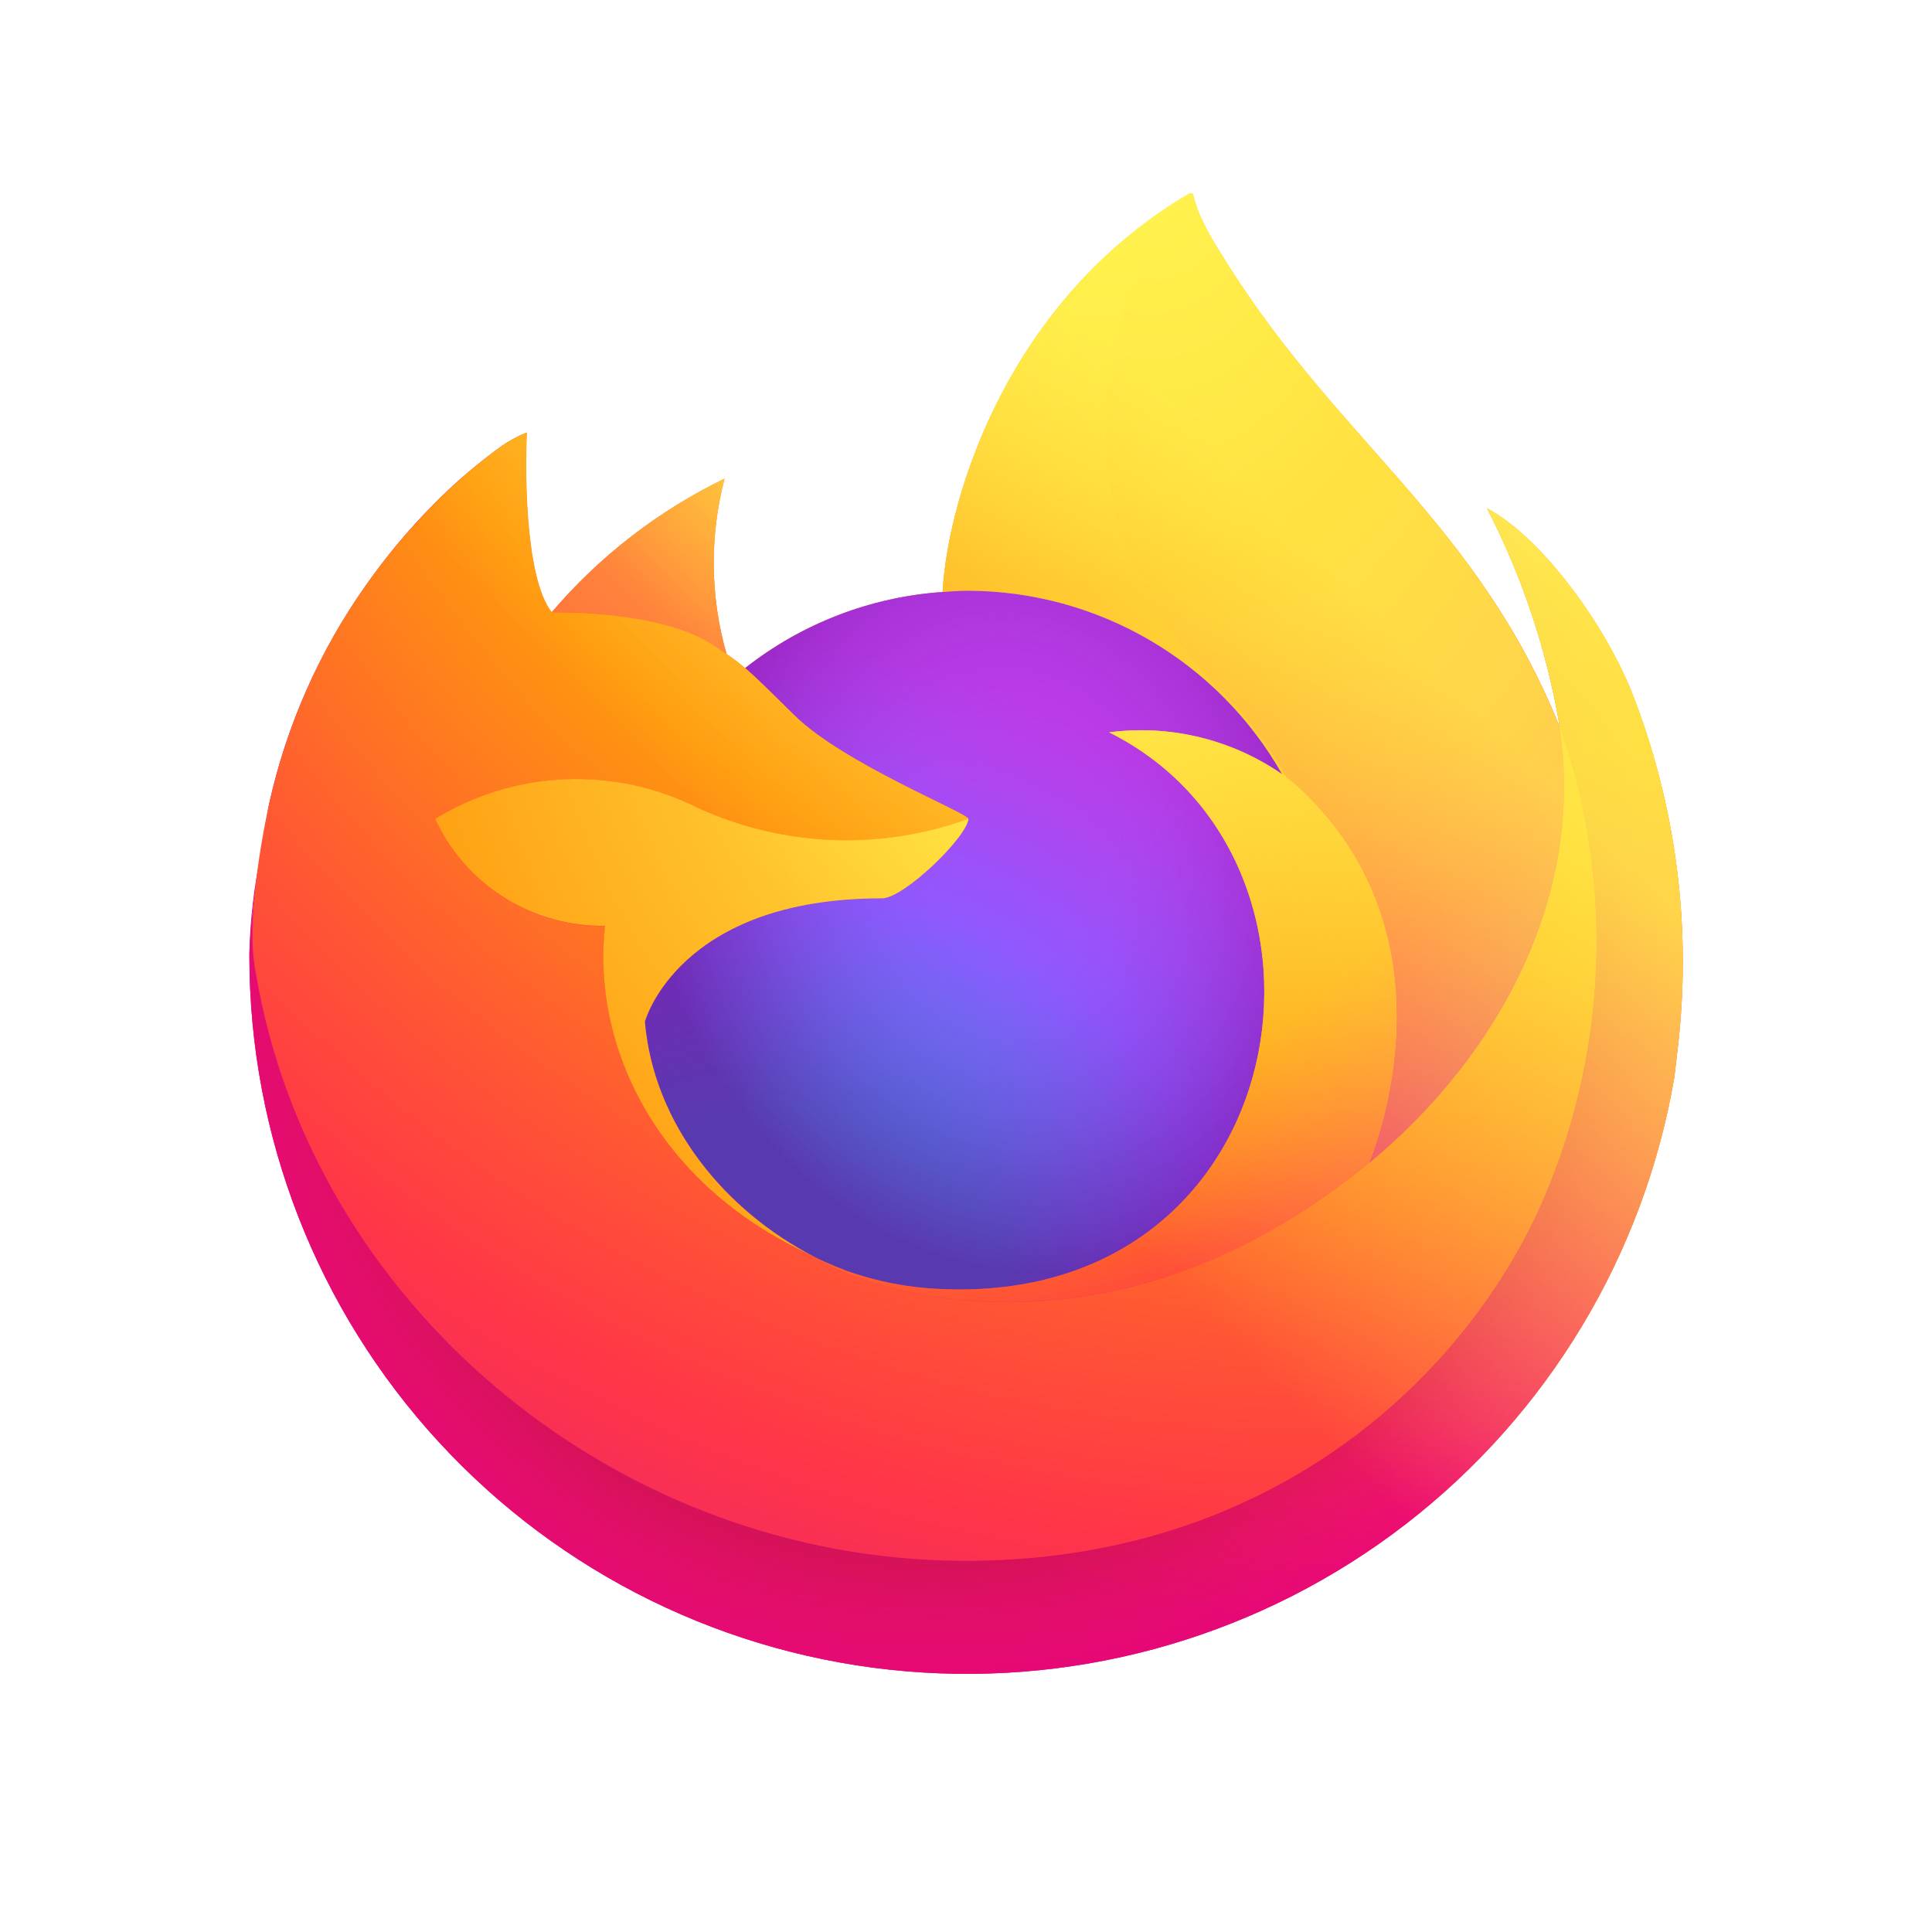
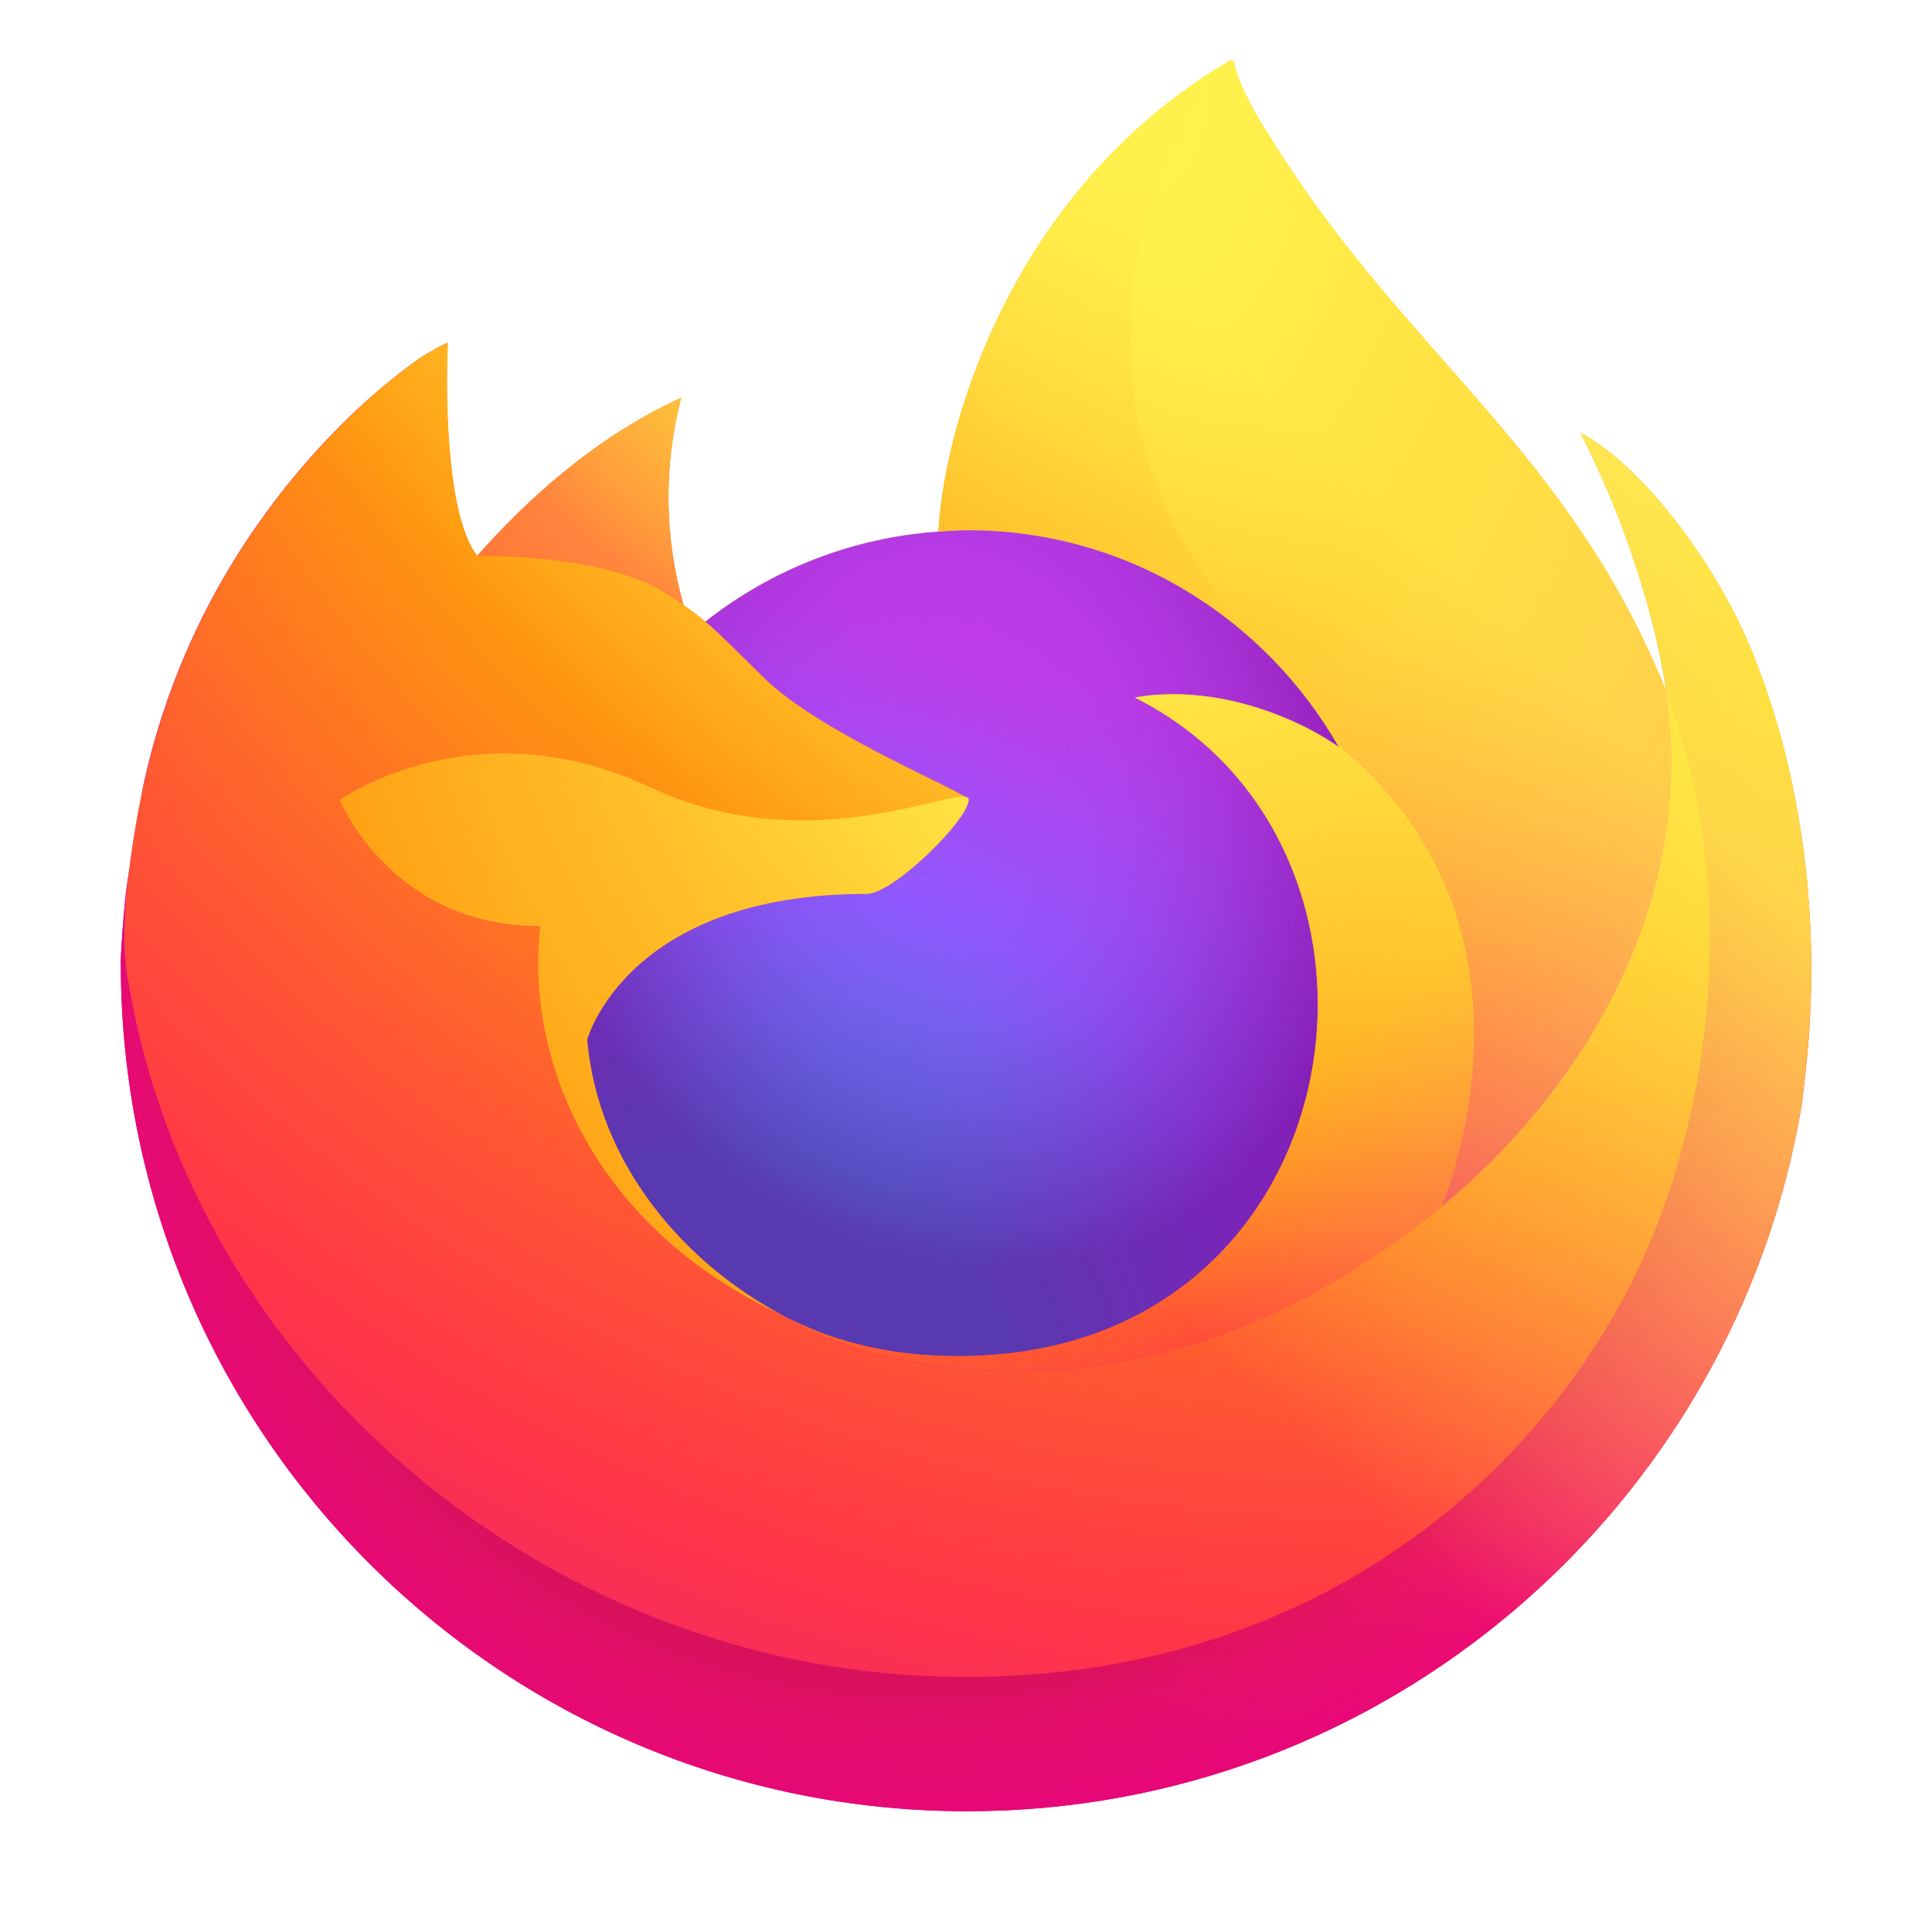
- <svg xmlns="http://www.w3.org/2000/svg" class="w-16 h-16 lg:w-20 lg:h-20 rounded-2xl lg:rounded-3xl shadow-nav bg-wash" viewBox="0 0 120 120" fill="none">
-   <path d="m101.3 42.856c-1.937-4.66-5.865-9.691-8.942-11.282 2.194 4.249 3.717 8.813 4.514 13.529l0.008 0.075c-5.039-12.564-13.585-17.63-20.564-28.66-0.36-0.562-0.711-1.131-1.05-1.707-0.175-0.3-0.339-0.607-0.491-0.92-0.289-0.561-0.513-1.153-0.665-1.765 2e-4 -0.028-0.01-0.056-0.029-0.077s-0.044-0.035-0.072-0.038c-0.028-0.007-0.057-0.007-0.084 0-0.006 0-0.015 0.01-0.022 0.013s-0.022 0.013-0.032 0.017l0.017-0.03c-11.195 6.555-14.994 18.69-15.343 24.76-4.471 0.307-8.745 1.955-12.266 4.728-0.367-0.311-0.751-0.602-1.15-0.872-1.016-3.555-1.059-7.317-0.125-10.894-4.111 1.992-7.764 4.815-10.728 8.291h-0.021c-1.766-2.239-1.642-9.622-1.541-11.164-0.522 0.21-1.021 0.475-1.488 0.79-1.559 1.113-3.017 2.362-4.356 3.732-1.526 1.547-2.92 3.219-4.166 4.999v0.007-0.008c-2.866 4.062-4.898 8.652-5.98 13.504l-0.06 0.294c-0.164 0.925-0.31 1.853-0.438 2.783 0 0.033-0.007 0.064-0.01 0.098-0.39 2.028-0.632 4.082-0.723 6.144v0.23c0.01 11.16 4.206 21.91 11.758 30.126 7.553 8.216 17.912 13.3 29.032 14.247s22.19-2.312 31.023-9.132c8.833-6.82 14.786-16.706 16.683-27.704 0.075-0.575 0.136-1.144 0.203-1.725 0.918-7.588-0.076-15.284-2.891-22.389zm-51.371 34.889c0.208 0.1 0.404 0.208 0.618 0.304l0.031 0.02c-0.216-0.103-0.432-0.211-0.649-0.323zm46.954-32.556v-0.043l0.008 0.047-0.008-0.005z" fill="url(#l)" />
-   <path d="m101.3 42.856c-1.937-4.66-5.865-9.691-8.942-11.282 2.194 4.249 3.717 8.813 4.514 13.529v0.043l0.008 0.047c3.435 9.831 2.938 20.609-1.387 30.082-5.108 10.961-17.473 22.195-36.828 21.649-20.913-0.592-39.33-16.11-42.773-36.436-0.627-3.205 0-4.83 0.315-7.435-0.43 2.023-0.67 4.082-0.717 6.15v0.23c0.01 11.16 4.206 21.91 11.758 30.126 7.553 8.216 17.912 13.3 29.032 14.247s22.19-2.312 31.023-9.132c8.833-6.82 14.786-16.706 16.683-27.704 0.075-0.575 0.136-1.144 0.203-1.725 0.918-7.588-0.076-15.284-2.891-22.389z" fill="url(#i)" />
-   <path d="m101.3 42.856c-1.937-4.66-5.865-9.691-8.942-11.282 2.194 4.249 3.717 8.813 4.514 13.529v0.043l0.008 0.047c3.435 9.831 2.938 20.609-1.387 30.082-5.108 10.961-17.473 22.195-36.828 21.649-20.913-0.592-39.33-16.11-42.773-36.436-0.627-3.205 0-4.83 0.315-7.435-0.43 2.023-0.67 4.082-0.717 6.15v0.23c0.01 11.16 4.206 21.91 11.758 30.126 7.553 8.216 17.912 13.3 29.032 14.247s22.19-2.312 31.023-9.132c8.833-6.82 14.786-16.706 16.683-27.704 0.075-0.575 0.136-1.144 0.203-1.725 0.918-7.588-0.076-15.284-2.891-22.389z" fill="url(#h)" />
-   <path d="m79.644 48.095c0.097 0.068 0.186 0.136 0.277 0.203-1.12-1.985-2.513-3.803-4.14-5.399-13.853-13.855-3.631-30.042-1.907-30.864l0.017-0.025c-11.195 6.555-14.994 18.69-15.343 24.76 0.52-0.036 1.035-0.079 1.566-0.079 3.972 0.007 7.872 1.066 11.302 3.07 3.43 2.003 6.269 4.879 8.227 8.335z" fill="url(#g)" />
-   <path d="m60.144 50.862c-0.074 1.109-3.99 4.932-5.36 4.932-12.674 0-14.732 7.667-14.732 7.667 0.561 6.456 5.06 11.774 10.498 14.587 0.248 0.129 0.5 0.245 0.752 0.359 0.436 0.193 0.872 0.372 1.309 0.536 1.866 0.66 3.821 1.038 5.799 1.119 22.215 1.042 26.518-26.565 10.487-34.576 3.782-0.492 7.612 0.438 10.747 2.609-1.958-3.456-4.797-6.332-8.227-8.335-3.43-2.003-7.33-3.062-11.302-3.07-0.529 0-1.046 0.044-1.566 0.079-4.471 0.307-8.745 1.955-12.266 4.728 0.68 0.575 1.447 1.343 3.062 2.936 3.025 2.98 10.781 6.066 10.798 6.428z" fill="url(#f)" />
-   <path d="m60.144 50.862c-0.074 1.109-3.99 4.932-5.36 4.932-12.674 0-14.732 7.667-14.732 7.667 0.561 6.456 5.06 11.774 10.498 14.587 0.248 0.129 0.5 0.245 0.752 0.359 0.436 0.193 0.872 0.372 1.309 0.536 1.866 0.66 3.821 1.038 5.799 1.119 22.215 1.042 26.518-26.565 10.487-34.576 3.782-0.492 7.612 0.438 10.747 2.609-1.958-3.456-4.797-6.332-8.227-8.335-3.43-2.003-7.33-3.062-11.302-3.07-0.529 0-1.046 0.044-1.566 0.079-4.471 0.307-8.745 1.955-12.266 4.728 0.68 0.575 1.447 1.343 3.062 2.936 3.025 2.98 10.781 6.066 10.798 6.428z" fill="url(#e)" />
-   <path d="m44.205 40.015c0.361 0.23 0.659 0.43 0.92 0.611-1.016-3.555-1.059-7.317-0.125-10.894-4.111 1.992-7.764 4.815-10.728 8.291 0.217-0.006 6.683-0.122 9.934 1.992z" fill="url(#d)" />
-   <path d="m15.902 60.487c3.44 20.325 21.86 35.843 42.773 36.436 19.354 0.547 31.719-10.688 36.828-21.649 4.325-9.473 4.822-20.251 1.387-30.082v-0.043c0-0.033-0.007-0.053 0-0.043l0.008 0.075c1.581 10.324-3.67 20.325-11.878 27.088l-0.025 0.058c-15.994 13.026-31.301 7.859-34.399 5.75-0.216-0.103-0.432-0.211-0.649-0.323-9.325-4.457-13.178-12.954-12.352-20.24-2.214 0.033-4.389-0.577-6.263-1.756-1.874-1.179-3.366-2.876-4.295-4.885 2.448-1.5 5.239-2.348 8.107-2.463 2.869-0.115 5.719 0.506 8.279 1.805 5.278 2.396 11.285 2.632 16.735 0.658-0.017-0.362-7.774-3.45-10.798-6.428-1.616-1.593-2.383-2.36-3.062-2.936-0.367-0.311-0.751-0.602-1.15-0.872-0.265-0.181-0.562-0.376-0.92-0.611-3.251-2.114-9.716-1.998-9.93-1.992h-0.021c-1.766-2.239-1.642-9.622-1.541-11.164-0.523 0.21-1.021 0.475-1.488 0.79-1.559 1.113-3.017 2.362-4.356 3.732-1.531 1.543-2.931 3.211-4.184 4.988v0.007-0.008c-2.866 4.062-4.898 8.652-5.98 13.504-0.022 0.091-1.605 7.014-0.825 10.604z" fill="url(#c)" />
-   <path d="m75.784 42.9c1.627 1.598 3.021 3.418 4.14 5.405 0.245 0.185 0.474 0.369 0.668 0.547 10.105 9.315 4.811 22.482 4.416 23.42 8.209-6.763 13.455-16.765 11.878-27.088-5.042-12.57-13.587-17.635-20.567-28.666-0.36-0.562-0.711-1.131-1.05-1.707-0.175-0.3-0.339-0.607-0.491-0.92-0.289-0.561-0.513-1.153-0.665-1.765 2e-4 -0.028-0.01-0.056-0.029-0.077s-0.044-0.035-0.072-0.038c-0.028-0.007-0.057-0.007-0.084 0-0.006 0-0.015 0.01-0.022 0.013s-0.022 0.013-0.032 0.017c-1.724 0.818-11.946 17.004 1.909 30.859z" fill="url(#b)" />
-   <path d="m80.585 48.846c-0.214-0.193-0.437-0.375-0.668-0.547-0.091-0.068-0.18-0.136-0.277-0.204-3.135-2.171-6.965-3.101-10.747-2.609 16.031 8.015 11.73 35.618-10.487 34.576-1.978-0.081-3.933-0.458-5.799-1.119-0.436-0.163-0.873-0.342-1.309-0.536-0.252-0.115-0.504-0.23-0.752-0.359l0.031 0.02c3.098 2.115 18.4 7.282 34.399-5.75l0.025-0.058c0.399-0.931 5.694-14.102-4.416-23.414z" fill="url(#a)" />
-   <path d="m40.052 63.462s2.057-7.667 14.732-7.667c1.37 0 5.29-3.824 5.36-4.932-5.45 1.974-11.456 1.738-16.735-0.658-2.56-1.299-5.41-1.92-8.279-1.805-2.868 0.115-5.66 0.963-8.107 2.463 0.929 2.01 2.421 3.706 4.295 4.885 1.874 1.179 4.05 1.789 6.263 1.756-0.826 7.287 3.027 15.784 12.352 20.24 0.208 0.1 0.404 0.208 0.618 0.304-5.443-2.812-9.937-8.129-10.498-14.586z" fill="url(#k)" />
-   <path d="m101.3 42.856c-1.937-4.66-5.865-9.691-8.942-11.282 2.194 4.249 3.717 8.813 4.514 13.529l0.008 0.075c-5.039-12.564-13.585-17.63-20.564-28.66-0.36-0.562-0.711-1.131-1.05-1.707-0.175-0.3-0.339-0.607-0.491-0.92-0.289-0.561-0.513-1.153-0.665-1.765 2e-4 -0.028-0.01-0.056-0.029-0.077s-0.044-0.035-0.072-0.038c-0.028-0.007-0.057-0.007-0.084 0-0.006 0-0.015 0.01-0.022 0.013s-0.022 0.013-0.032 0.017l0.017-0.03c-11.195 6.555-14.994 18.69-15.343 24.76 0.52-0.036 1.035-0.079 1.566-0.079 3.972 0.007 7.872 1.066 11.302 3.07 3.43 2.003 6.269 4.879 8.227 8.335-3.135-2.171-6.965-3.101-10.747-2.609 16.031 8.015 11.73 35.618-10.487 34.576-1.978-0.081-3.933-0.458-5.799-1.119-0.436-0.163-0.873-0.342-1.309-0.536-0.252-0.115-0.504-0.23-0.752-0.359l0.031 0.02c-0.216-0.103-0.432-0.211-0.649-0.323 0.208 0.1 0.404 0.208 0.618 0.304-5.443-2.813-9.937-8.13-10.498-14.587 0 0 2.057-7.667 14.732-7.667 1.37 0 5.29-3.824 5.36-4.932-0.017-0.362-7.774-3.45-10.798-6.428-1.616-1.593-2.383-2.36-3.062-2.936-0.367-0.311-0.751-0.602-1.15-0.872-1.016-3.555-1.059-7.317-0.125-10.894-4.111 1.992-7.764 4.815-10.728 8.291h-0.021c-1.766-2.239-1.642-9.622-1.541-11.164-0.522 0.21-1.021 0.475-1.488 0.79-1.559 1.113-3.017 2.362-4.356 3.732-1.526 1.547-2.92 3.219-4.166 4.999v0.007-0.008c-2.866 4.062-4.898 8.652-5.98 13.504l-0.06 0.294c-0.084 0.392-0.46 2.384-0.514 2.812v0c-0.344 2.056-0.564 4.131-0.658 6.213v0.23c0.01 11.16 4.206 21.91 11.758 30.126 7.553 8.216 17.912 13.3 29.032 14.247s22.19-2.312 31.023-9.132c8.833-6.82 14.786-16.706 16.683-27.704 0.075-0.575 0.136-1.144 0.203-1.725 0.918-7.588-0.076-15.284-2.891-22.389z" fill="url(#j)" />
+ <svg xmlns="http://www.w3.org/2000/svg" width="32" height="32" viewBox="0 0 32 32" fill="none">
+   <path d="M28.991 10.726C28.382 9.257 27.147 7.671 26.178 7.17C26.967 8.72 27.423 10.275 27.598 11.434C27.598 11.434 27.598 11.443 27.601 11.458C26.016 7.498 23.328 5.901 21.133 2.424C21.021 2.249 20.91 2.073 20.802 1.886C20.741 1.78 20.691 1.684 20.648 1.593C20.557 1.418 20.487 1.232 20.439 1.04C20.439 1.031 20.436 1.022 20.43 1.015C20.424 1.008 20.416 1.003 20.407 1.002C20.398 0.999 20.389 0.999 20.381 1.002C20.378 1.003 20.376 1.004 20.374 1.006C20.371 1.006 20.367 1.01 20.364 1.011L20.37 1.004C16.848 3.071 15.654 6.894 15.544 8.808C14.137 8.904 12.791 9.424 11.683 10.298C11.567 10.2 11.446 10.108 11.32 10.023C11.001 8.903 10.987 7.717 11.281 6.589C9.841 7.247 8.721 8.285 7.907 9.203H7.9C7.344 8.497 7.383 6.17 7.415 5.684C7.408 5.654 7.001 5.897 6.948 5.933C6.458 6.284 5.999 6.678 5.578 7.11C5.099 7.597 4.661 8.123 4.269 8.683C3.368 9.963 2.728 11.41 2.388 12.94C2.381 12.97 2.376 13.002 2.369 13.033C2.343 13.156 2.248 13.775 2.231 13.91V13.941C2.107 14.58 2.03 15.228 2 15.879V15.951C2 23.71 8.276 30 16.018 30C22.952 30 28.709 24.955 29.836 18.328C29.86 18.148 29.879 17.967 29.9 17.786C30.179 15.376 29.869 12.844 28.991 10.726ZM12.833 21.724C12.898 21.755 12.96 21.789 13.027 21.82L13.036 21.826C12.969 21.793 12.901 21.759 12.833 21.724H12.833ZM27.602 11.464V11.451V11.466V11.464Z" fill="url(#paint0_linear_1334_628)" />
+   <path d="M28.991 10.726C28.382 9.257 27.148 7.671 26.179 7.17C26.967 8.72 27.423 10.275 27.598 11.434V11.463C28.921 15.057 28.2 18.712 27.162 20.945C25.555 24.4 21.666 27.942 15.578 27.769C9.006 27.582 3.212 22.689 2.13 16.284C1.933 15.274 2.13 14.761 2.229 13.941C2.108 14.572 2.062 14.755 2.002 15.879V15.951C2.002 23.71 8.278 30 16.02 30C22.954 30 28.711 24.955 29.838 18.328C29.862 18.148 29.881 17.967 29.902 17.786C30.179 15.376 29.869 12.844 28.991 10.726Z" fill="url(#paint1_radial_1334_628)" />
+   <path d="M28.991 10.726C28.382 9.257 27.148 7.671 26.179 7.17C26.967 8.72 27.423 10.275 27.598 11.434V11.463C28.921 15.057 28.2 18.712 27.162 20.945C25.555 24.4 21.666 27.942 15.578 27.769C9.006 27.582 3.212 22.689 2.13 16.284C1.933 15.274 2.13 14.761 2.229 13.941C2.108 14.572 2.062 14.755 2.002 15.879V15.951C2.002 23.71 8.278 30 16.02 30C22.954 30 28.711 24.955 29.838 18.328C29.862 18.148 29.881 17.967 29.902 17.786C30.179 15.376 29.869 12.844 28.991 10.726Z" fill="url(#paint2_radial_1334_628)" />
+   <path d="M22.178 12.377C22.209 12.399 22.236 12.421 22.266 12.442C21.914 11.816 21.475 11.243 20.964 10.74C16.606 6.373 19.822 1.271 20.363 1.011L20.369 1.004C16.848 3.071 15.653 6.894 15.543 8.808C15.707 8.797 15.87 8.783 16.036 8.783C18.664 8.783 20.953 10.231 22.178 12.377Z" fill="url(#paint3_radial_1334_628)" />
+   <path d="M16.045 13.25C16.022 13.6 14.79 14.805 14.359 14.805C10.373 14.805 9.726 17.221 9.726 17.221C9.901 19.257 11.316 20.933 13.028 21.82C13.106 21.86 13.185 21.896 13.261 21.933C13.398 21.991 13.536 22.049 13.673 22.102C14.26 22.309 14.875 22.427 15.497 22.452C22.484 22.781 23.838 14.08 18.796 11.553C20.086 11.328 21.427 11.849 22.175 12.376C20.95 10.23 18.661 8.781 16.033 8.781C15.867 8.781 15.704 8.795 15.541 8.806C14.134 8.904 12.79 9.424 11.683 10.298C11.897 10.48 12.139 10.722 12.647 11.223C13.6 12.166 16.039 13.136 16.045 13.25Z" fill="url(#paint4_radial_1334_628)" />
+   <path d="M16.045 13.25C16.022 13.6 14.79 14.805 14.359 14.805C10.373 14.805 9.726 17.221 9.726 17.221C9.901 19.257 11.316 20.933 13.028 21.82C13.106 21.86 13.185 21.896 13.261 21.933C13.398 21.991 13.536 22.049 13.673 22.102C14.26 22.309 14.875 22.427 15.497 22.452C22.484 22.781 23.838 14.08 18.796 11.553C20.086 11.328 21.427 11.849 22.175 12.376C20.95 10.23 18.661 8.781 16.033 8.781C15.867 8.781 15.704 8.795 15.541 8.806C14.134 8.904 12.79 9.424 11.683 10.298C11.897 10.48 12.139 10.722 12.647 11.223C13.6 12.166 16.039 13.136 16.045 13.25Z" fill="url(#paint5_radial_1334_628)" />
+   <path d="M11.032 9.831C11.145 9.905 11.239 9.967 11.323 10.023C11.004 8.903 10.99 7.717 11.284 6.589C9.844 7.247 8.724 8.285 7.91 9.203C7.976 9.201 10.009 9.164 11.032 9.831Z" fill="url(#paint6_radial_1334_628)" />
+   <path d="M2.13 16.284C3.212 22.689 9.006 27.582 15.583 27.769C21.671 27.942 25.557 24.4 27.166 20.945C28.204 18.712 28.925 15.057 27.602 11.463V11.436C27.602 11.44 27.602 11.444 27.605 11.46C28.102 14.714 26.451 17.867 23.869 19.999C23.867 20.005 23.864 20.011 23.862 20.017C18.831 24.122 14.017 22.494 13.042 21.829C12.974 21.796 12.906 21.762 12.838 21.727C9.905 20.324 8.693 17.644 8.953 15.347C6.477 15.347 5.632 13.253 5.632 13.253C5.632 13.253 7.856 11.664 10.786 13.046C13.5 14.326 16.049 13.254 16.049 13.253C16.044 13.139 13.605 12.166 12.653 11.227C12.145 10.725 11.904 10.483 11.69 10.302C11.574 10.203 11.453 10.112 11.327 10.027C11.243 9.968 11.152 9.91 11.035 9.834C10.013 9.168 7.979 9.205 7.912 9.207H7.906C7.35 8.501 7.389 6.174 7.42 5.688C7.414 5.657 7.006 5.9 6.954 5.937C6.463 6.288 6.005 6.681 5.584 7.113C5.104 7.6 4.666 8.126 4.275 8.686C3.373 9.967 2.734 11.414 2.393 12.943C2.382 12.97 1.884 15.152 2.13 16.284Z" fill="url(#paint7_radial_1334_628)" />
+   <path d="M20.963 10.74C21.475 11.243 21.913 11.816 22.265 12.442C22.338 12.497 22.408 12.556 22.475 12.618C25.653 15.55 23.991 19.701 23.864 19.999C26.446 17.867 28.097 14.715 27.6 11.46C26.015 7.498 23.328 5.901 21.133 2.424C21.021 2.249 20.91 2.073 20.802 1.886C20.741 1.78 20.691 1.684 20.648 1.593C20.557 1.418 20.487 1.232 20.438 1.04C20.439 1.031 20.436 1.022 20.43 1.015C20.424 1.008 20.416 1.003 20.407 1.002C20.398 0.999 20.389 0.999 20.381 1.002C20.378 1.003 20.376 1.004 20.374 1.006C20.371 1.006 20.367 1.01 20.364 1.011C19.821 1.271 16.606 6.373 20.963 10.74Z" fill="url(#paint8_radial_1334_628)" />
+   <path d="M22.474 12.615C22.407 12.553 22.337 12.494 22.264 12.439C22.236 12.418 22.206 12.396 22.177 12.374C21.428 11.848 20.088 11.327 18.797 11.552C23.839 14.079 22.485 22.78 15.498 22.451C14.876 22.426 14.262 22.308 13.674 22.1C13.537 22.049 13.4 21.992 13.263 21.931C13.183 21.895 13.104 21.859 13.029 21.819L13.039 21.824C14.013 22.491 18.827 24.12 23.858 20.012C23.858 20.012 23.861 20.005 23.866 19.994C23.991 19.701 25.653 15.55 22.474 12.615Z" fill="url(#paint9_radial_1334_628)" />
+   <path d="M9.725 17.221C9.725 17.221 10.372 14.805 14.359 14.805C14.79 14.805 16.022 13.599 16.044 13.25C16.067 12.9 13.495 14.323 10.781 13.043C7.851 11.661 5.627 13.25 5.627 13.25C5.627 13.25 6.472 15.344 8.948 15.344C8.688 17.64 9.9 20.319 12.833 21.724C12.899 21.755 12.96 21.789 13.027 21.82C11.315 20.935 9.902 19.257 9.725 17.221Z" fill="url(#paint10_radial_1334_628)" />
+   <path d="M28.991 10.726C28.382 9.257 27.147 7.671 26.178 7.17C26.967 8.72 27.423 10.275 27.598 11.434C27.598 11.434 27.598 11.443 27.601 11.458C26.016 7.498 23.328 5.901 21.133 2.424C21.021 2.249 20.91 2.073 20.802 1.886C20.741 1.78 20.691 1.684 20.648 1.593C20.557 1.418 20.487 1.232 20.439 1.04C20.439 1.031 20.436 1.022 20.43 1.015C20.424 1.008 20.416 1.003 20.407 1.002C20.398 0.999 20.389 0.999 20.381 1.002C20.378 1.003 20.376 1.004 20.374 1.006C20.371 1.006 20.367 1.01 20.364 1.011L20.37 1.004C16.848 3.071 15.654 6.894 15.544 8.808C15.707 8.797 15.87 8.783 16.036 8.783C18.664 8.783 20.953 10.231 22.179 12.377C21.43 11.851 20.09 11.33 18.799 11.555C23.841 14.082 22.487 22.783 15.5 22.454C14.878 22.429 14.263 22.311 13.676 22.103C13.539 22.052 13.402 21.995 13.264 21.934C13.185 21.898 13.106 21.862 13.031 21.822L13.04 21.827C12.973 21.795 12.905 21.761 12.837 21.726C12.902 21.757 12.964 21.791 13.031 21.822C11.316 20.935 9.902 19.257 9.725 17.221C9.725 17.221 10.372 14.805 14.359 14.805C14.79 14.805 16.022 13.599 16.044 13.25C16.039 13.136 13.6 12.163 12.648 11.223C12.14 10.722 11.899 10.48 11.685 10.298C11.569 10.2 11.448 10.108 11.322 10.023C11.003 8.903 10.989 7.717 11.283 6.589C9.843 7.247 8.723 8.285 7.908 9.203H7.902C7.346 8.497 7.385 6.17 7.417 5.684C7.41 5.654 7.003 5.897 6.95 5.933C6.459 6.284 6.001 6.678 5.58 7.11C5.101 7.597 4.663 8.123 4.271 8.683C3.369 9.963 2.73 11.41 2.39 12.94C2.383 12.97 2.377 13.002 2.371 13.033C2.345 13.156 2.226 13.784 2.209 13.918C2.209 13.908 2.209 13.929 2.209 13.918C2.1 14.567 2.03 15.222 2 15.879V15.951C2 23.71 8.276 30 16.018 30C22.952 30 28.709 24.955 29.836 18.328C29.86 18.148 29.879 17.967 29.9 17.786C30.179 15.376 29.869 12.844 28.991 10.726ZM27.6 11.448V11.463V11.448Z" fill="url(#paint11_linear_1334_628)" />
  <defs>
-     <linearGradient id="l" x1="95.404" x2="21.414" y1="26.252" y2="97.638" gradientUnits="userSpaceOnUse">
-       <stop stop-color="#FFF44F" offset=".048" />
-       <stop stop-color="#FFE847" offset=".111" />
-       <stop stop-color="#FFC830" offset=".225" />
-       <stop stop-color="#FF980E" offset=".368" />
-       <stop stop-color="#FF8B16" offset=".401" />
-       <stop stop-color="#FF672A" offset=".462" />
-       <stop stop-color="#FF3647" offset=".534" />
-       <stop stop-color="#E31587" offset=".705" />
+     <linearGradient id="paint0_linear_1334_628" x1="27.135" y1="5.493" x2="3.814" y2="27.944" gradientUnits="userSpaceOnUse">
+       <stop offset="0.05" stop-color="#FFF44F" />
+       <stop offset="0.11" stop-color="#FFE847" />
+       <stop offset="0.22" stop-color="#FFC830" />
+       <stop offset="0.37" stop-color="#FF980E" />
+       <stop offset="0.4" stop-color="#FF8B16" />
+       <stop offset="0.46" stop-color="#FF672A" />
+       <stop offset="0.53" stop-color="#FF3647" />
+       <stop offset="0.7" stop-color="#E31587" />
    </linearGradient>
-     <radialGradient id="i" cx="0" cy="0" r="1" gradientTransform="translate(91.985 22.211) scale(92.916 92.917)" gradientUnits="userSpaceOnUse">
-       <stop stop-color="#FFBD4F" offset=".129" />
-       <stop stop-color="#FFAC31" offset=".186" />
-       <stop stop-color="#FF9D17" offset=".247" />
-       <stop stop-color="#FF980E" offset=".283" />
-       <stop stop-color="#FF563B" offset=".403" />
-       <stop stop-color="#FF3750" offset=".467" />
-       <stop stop-color="#F5156C" offset=".71" />
-       <stop stop-color="#EB0878" offset=".782" />
-       <stop stop-color="#E50080" offset=".86" />
+     <radialGradient id="paint1_radial_1334_628" cx="0" cy="0" r="1" gradientUnits="userSpaceOnUse" gradientTransform="translate(26.0596 4.21879) scale(29.2246 29.2888)">
+       <stop offset="0.13" stop-color="#FFBD4F" />
+       <stop offset="0.19" stop-color="#FFAC31" />
+       <stop offset="0.25" stop-color="#FF9D17" />
+       <stop offset="0.28" stop-color="#FF980E" />
+       <stop offset="0.4" stop-color="#FF563B" />
+       <stop offset="0.47" stop-color="#FF3750" />
+       <stop offset="0.71" stop-color="#F5156C" />
+       <stop offset="0.78" stop-color="#EB0878" />
+       <stop offset="0.86" stop-color="#E50080" />
    </radialGradient>
-     <radialGradient id="h" cx="0" cy="0" r="1" gradientTransform="translate(58.032 60.198) scale(92.916 92.917)" gradientUnits="userSpaceOnUse">
-       <stop stop-color="#960E18" offset=".3" />
-       <stop stop-color="#B11927" stop-opacity=".74" offset=".351" />
-       <stop stop-color="#DB293D" stop-opacity=".343" offset=".435" />
-       <stop stop-color="#F5334B" stop-opacity=".094" offset=".497" />
-       <stop stop-color="#FF3750" stop-opacity="0" offset=".53" />
+     <radialGradient id="paint2_radial_1334_628" cx="0" cy="0" r="1" gradientUnits="userSpaceOnUse" gradientTransform="translate(15.3809 16.1925) scale(29.2246 29.2888)">
+       <stop offset="0.3" stop-color="#960E18" />
+       <stop offset="0.35" stop-color="#B11927" stop-opacity="0.74" />
+       <stop offset="0.43" stop-color="#DB293D" stop-opacity="0.34" />
+       <stop offset="0.5" stop-color="#F5334B" stop-opacity="0.09" />
+       <stop offset="0.53" stop-color="#FF3750" stop-opacity="0" />
    </radialGradient>
-     <radialGradient id="g" cx="0" cy="0" r="1" gradientTransform="translate(69.234 1.1246) scale(67.314)" gradientUnits="userSpaceOnUse">
-       <stop stop-color="#FFF44F" offset=".132" />
-       <stop stop-color="#FFDC3E" offset=".252" />
-       <stop stop-color="#FF9D12" offset=".506" />
-       <stop stop-color="#FF980E" offset=".526" />
+     <radialGradient id="paint3_radial_1334_628" cx="0" cy="0" r="1" gradientUnits="userSpaceOnUse" gradientTransform="translate(18.9045 -2.42803) scale(21.172 21.2184)">
+       <stop offset="0.13" stop-color="#FFF44F" />
+       <stop offset="0.25" stop-color="#FFDC3E" />
+       <stop offset="0.51" stop-color="#FF9D12" />
+       <stop offset="0.53" stop-color="#FF980E" />
    </radialGradient>
-     <radialGradient id="f" cx="0" cy="0" r="1" gradientTransform="translate(47.755 84.468) scale(44.242 44.242)" gradientUnits="userSpaceOnUse">
-       <stop stop-color="#3A8EE6" offset=".353" />
-       <stop stop-color="#5C79F0" offset=".472" />
-       <stop stop-color="#9059FF" offset=".669" />
-       <stop stop-color="#C139E6" offset="1" />
+     <radialGradient id="paint4_radial_1334_628" cx="0" cy="0" r="1" gradientUnits="userSpaceOnUse" gradientTransform="translate(12.1487 23.8431) scale(13.915 13.9455)">
+       <stop offset="0.35" stop-color="#3A8EE6" />
+       <stop offset="0.47" stop-color="#5C79F0" />
+       <stop offset="0.67" stop-color="#9059FF" />
+       <stop offset="1" stop-color="#C139E6" />
    </radialGradient>
-     <radialGradient id="e" cx="0" cy="0" r="1" gradientTransform="translate(63.11 52.583) rotate(-13.592) scale(23.457 27.462)" gradientUnits="userSpaceOnUse">
-       <stop stop-color="#9059FF" stop-opacity="0" offset=".206" />
-       <stop stop-color="#8C4FF3" stop-opacity=".064" offset=".278" />
-       <stop stop-color="#7716A8" stop-opacity=".45" offset=".747" />
-       <stop stop-color="#6E008B" stop-opacity=".6" offset=".975" />
+     <radialGradient id="paint5_radial_1334_628" cx="0" cy="0" r="1" gradientUnits="userSpaceOnUse" gradientTransform="translate(15.8005 12.7116) rotate(-13.9265) scale(7.37316 8.67852)">
+       <stop offset="0.21" stop-color="#9059FF" stop-opacity="0" />
+       <stop offset="0.28" stop-color="#8C4FF3" stop-opacity="0.06" />
+       <stop offset="0.75" stop-color="#7716A8" stop-opacity="0.45" />
+       <stop offset="0.97" stop-color="#6E008B" stop-opacity="0.6" />
    </radialGradient>
-     <radialGradient id="d" cx="0" cy="0" r="1" gradientTransform="translate(56.859 18.409) scale(31.827)" gradientUnits="userSpaceOnUse">
-       <stop stop-color="#FFE226" offset="0" />
-       <stop stop-color="#FFDB27" offset=".121" />
-       <stop stop-color="#FFC82A" offset=".295" />
-       <stop stop-color="#FFA930" offset=".502" />
-       <stop stop-color="#FF7E37" offset=".732" />
-       <stop stop-color="#FF7139" offset=".792" />
+     <radialGradient id="paint6_radial_1334_628" cx="0" cy="0" r="1" gradientUnits="userSpaceOnUse" gradientTransform="translate(15.0115 3.02041) scale(10.0108 10.0328)">
+       <stop stop-color="#FFE226" />
+       <stop offset="0.12" stop-color="#FFDB27" />
+       <stop offset="0.3" stop-color="#FFC82A" />
+       <stop offset="0.5" stop-color="#FFA930" />
+       <stop offset="0.73" stop-color="#FF7E37" />
+       <stop offset="0.79" stop-color="#FF7139" />
    </radialGradient>
-     <radialGradient id="c" cx="0" cy="0" r="1" gradientTransform="translate(81.876 -1.7782) scale(135.79)" gradientUnits="userSpaceOnUse">
-       <stop stop-color="#FFF44F" offset=".113" />
-       <stop stop-color="#FF980E" offset=".456" />
-       <stop stop-color="#FF5634" offset=".622" />
-       <stop stop-color="#FF3647" offset=".716" />
-       <stop stop-color="#E31587" offset=".904" />
+     <radialGradient id="paint7_radial_1334_628" cx="0" cy="0" r="1" gradientUnits="userSpaceOnUse" gradientTransform="translate(22.8805 -3.34294) scale(42.7109 42.8046)">
+       <stop offset="0.11" stop-color="#FFF44F" />
+       <stop offset="0.46" stop-color="#FF980E" />
+       <stop offset="0.62" stop-color="#FF5634" />
+       <stop offset="0.72" stop-color="#FF3647" />
+       <stop offset="0.9" stop-color="#E31587" />
    </radialGradient>
-     <radialGradient id="b" cx="0" cy="0" r="1" gradientTransform="translate(70.431 5.7724) rotate(83.976) scale(99.526 65.318)" gradientUnits="userSpaceOnUse">
-       <stop stop-color="#FFF44F" offset="0" />
-       <stop stop-color="#FFE847" offset=".06" />
-       <stop stop-color="#FFC830" offset=".168" />
-       <stop stop-color="#FF980E" offset=".304" />
-       <stop stop-color="#FF8B16" offset=".356" />
-       <stop stop-color="#FF672A" offset=".455" />
-       <stop stop-color="#FF3647" offset=".57" />
-       <stop stop-color="#E31587" offset=".737" />
+     <radialGradient id="paint8_radial_1334_628" cx="0" cy="0" r="1" gradientUnits="userSpaceOnUse" gradientTransform="translate(18.7517 1.33374) rotate(84.2447) scale(31.1996 20.4543)">
+       <stop stop-color="#FFF44F" />
+       <stop offset="0.06" stop-color="#FFE847" />
+       <stop offset="0.17" stop-color="#FFC830" />
+       <stop offset="0.3" stop-color="#FF980E" />
+       <stop offset="0.36" stop-color="#FF8B16" />
+       <stop offset="0.45" stop-color="#FF672A" />
+       <stop offset="0.57" stop-color="#FF3647" />
+       <stop offset="0.74" stop-color="#E31587" />
    </radialGradient>
-     <radialGradient id="a" cx="0" cy="0" r="1" gradientTransform="translate(56.11 30.198) scale(84.778)" gradientUnits="userSpaceOnUse">
-       <stop stop-color="#FFF44F" offset=".137" />
-       <stop stop-color="#FF980E" offset=".48" />
-       <stop stop-color="#FF5634" offset=".592" />
-       <stop stop-color="#FF3647" offset=".655" />
-       <stop stop-color="#E31587" offset=".904" />
+     <radialGradient id="paint9_radial_1334_628" cx="0" cy="0" r="1" gradientUnits="userSpaceOnUse" gradientTransform="translate(14.7757 6.73605) scale(26.6644 26.723)">
+       <stop offset="0.14" stop-color="#FFF44F" />
+       <stop offset="0.48" stop-color="#FF980E" />
+       <stop offset="0.59" stop-color="#FF5634" />
+       <stop offset="0.66" stop-color="#FF3647" />
+       <stop offset="0.9" stop-color="#E31587" />
    </radialGradient>
-     <radialGradient id="k" cx="0" cy="0" r="1" gradientTransform="translate(78.488 35.16) scale(92.789)" gradientUnits="userSpaceOnUse">
-       <stop stop-color="#FFF44F" offset=".094" />
-       <stop stop-color="#FFE141" offset=".231" />
-       <stop stop-color="#FFAF1E" offset=".509" />
-       <stop stop-color="#FF980E" offset=".626" />
+     <radialGradient id="paint10_radial_1334_628" cx="0" cy="0" r="1" gradientUnits="userSpaceOnUse" gradientTransform="translate(21.8145 8.30047) scale(29.1844 29.2484)">
+       <stop offset="0.09" stop-color="#FFF44F" />
+       <stop offset="0.23" stop-color="#FFE141" />
+       <stop offset="0.51" stop-color="#FFAF1E" />
+       <stop offset="0.63" stop-color="#FF980E" />
    </radialGradient>
-     <linearGradient id="j" x1="94.515" x2="31.557" y1="25.87" y2="88.827" gradientUnits="userSpaceOnUse">
-       <stop stop-color="#FFF44F" stop-opacity=".8" offset=".167" />
-       <stop stop-color="#FFF44F" stop-opacity=".634" offset=".266" />
-       <stop stop-color="#FFF44F" stop-opacity=".217" offset=".489" />
-       <stop stop-color="#FFF44F" stop-opacity="0" offset=".6" />
+     <linearGradient id="paint11_linear_1334_628" x1="26.855" y1="5.372" x2="7.01" y2="25.174" gradientUnits="userSpaceOnUse">
+       <stop offset="0.17" stop-color="#FFF44F" stop-opacity="0.8" />
+       <stop offset="0.27" stop-color="#FFF44F" stop-opacity="0.63" />
+       <stop offset="0.49" stop-color="#FFF44F" stop-opacity="0.22" />
+       <stop offset="0.6" stop-color="#FFF44F" stop-opacity="0" />
    </linearGradient>
  </defs>
</svg>
